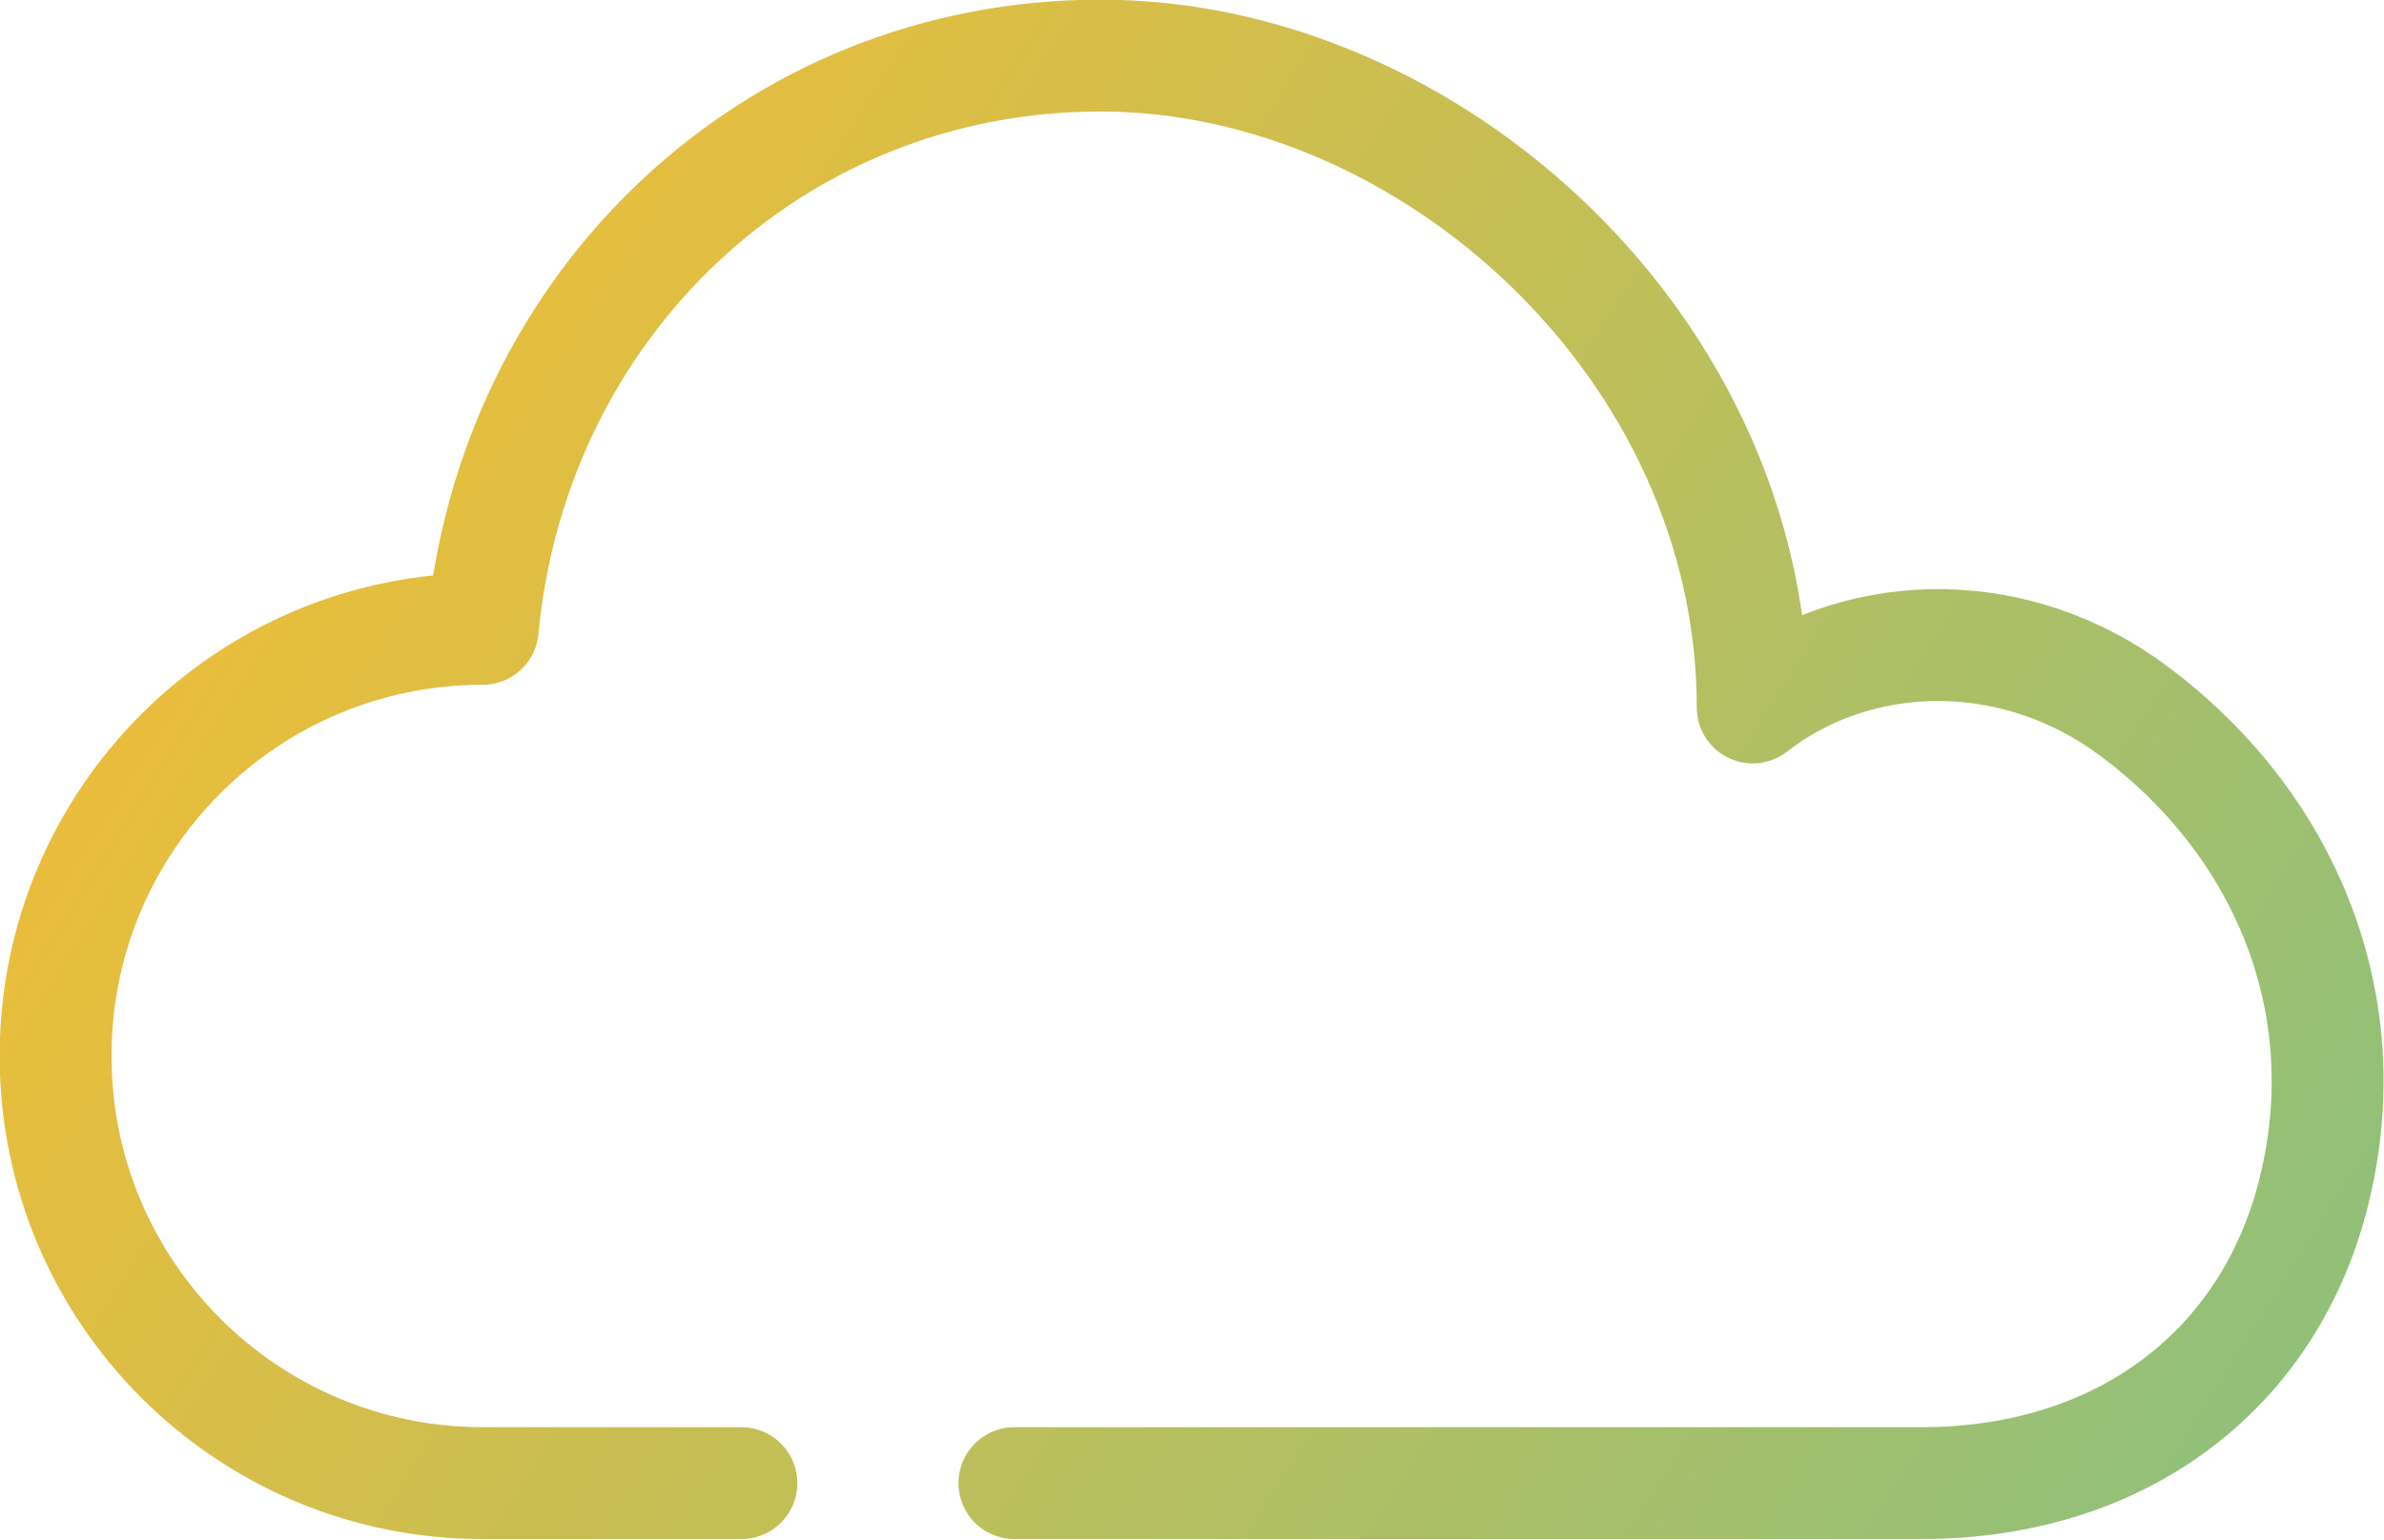
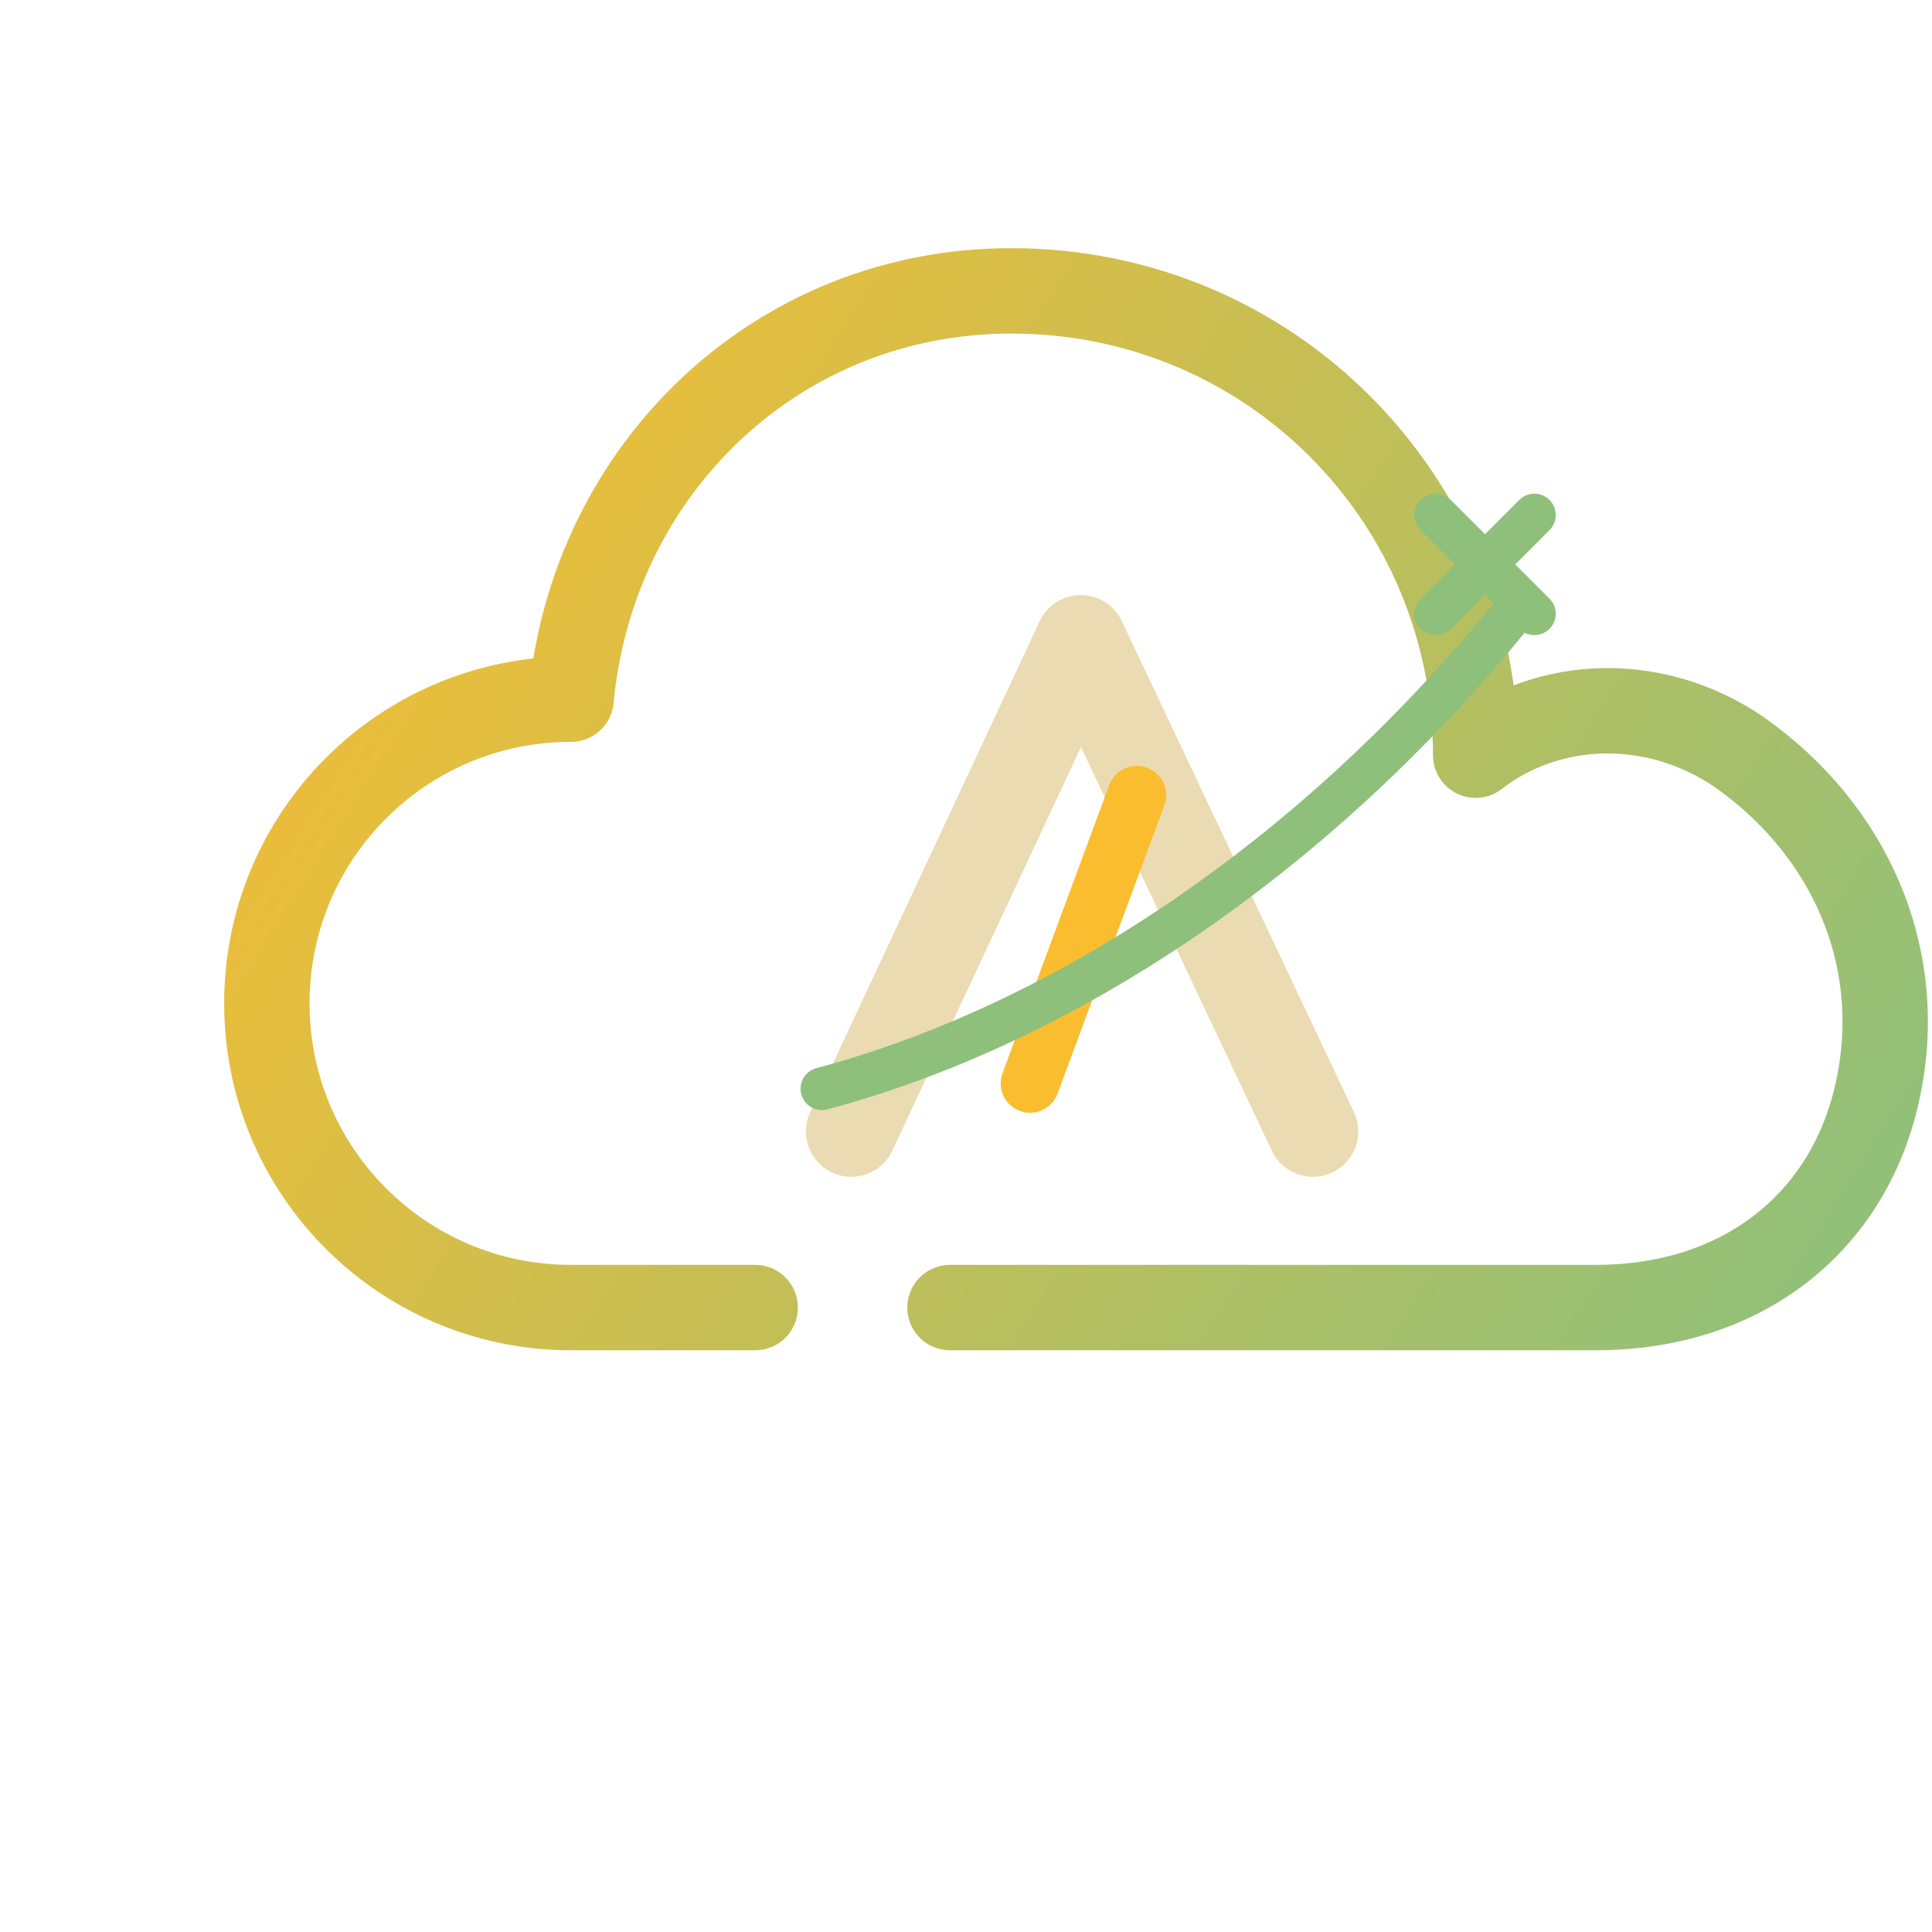
- <svg xmlns="http://www.w3.org/2000/svg" id="Layer_1" version="1.1" viewBox="0 0 682 440.3">
+ <svg xmlns="http://www.w3.org/2000/svg" width="724" height="724" viewBox="0 0 724 724" fill="none" role="img" aria-labelledby="title desc">
  <defs>
-     <style>
-       .st0 {
-         stroke: url(#linear-gradient);
-         stroke-width: 32px;
-       }
- 
-       .st0, .st1 {
-         fill: none;
-         stroke-linecap: round;
-         stroke-linejoin: round;
-       }
- 
-       .st1 {
-         stroke: #8ec07c;
-         stroke-width: 16px;
-       }
-     </style>
-     <linearGradient id="linear-gradient" x1="-11.5" y1="430.7" x2="633.4" y2="22.8" gradientTransform="translate(0 494.3) scale(1 -1)" gradientUnits="userSpaceOnUse">
+     <linearGradient id="cloudStroke" x1="100" y1="110" x2="704" y2="492" gradientUnits="userSpaceOnUse">
      <stop offset="0" stop-color="#fabd2f" />
      <stop offset="1" stop-color="#8ec07c" />
    </linearGradient>
  </defs>
-   <g id="cloud-prisma-airs-sdk-icon">
-     <path class="st0" d="M212.1,424.3h-74c-67.5,0-122.2-54.7-122.2-122.2s54.7-122.2,122.2-122.2c8.6-92.2,82.5-164,176.8-164s186.5,83.6,186.5,186.5c28.9-22.5,71.8-24.7,106.1-1.1,43.9,31.1,66.5,81.5,55.7,134-10.7,53.6-53.6,89-113.6,89h-259.4" />
-     <path class="st1" d="M515.4,146.8" />
+   <g id="cloud-prisma-airs-sdk-icon" stroke-linecap="round" stroke-linejoin="round">
+     <path d="M283 490H214C151 490 100 439 100 376C100 313 151 262 214 262C222 176 291 109 379 109C476 109 553 187 553 283C580 262 620 260 652 282C693 311 714 358 704 407C694 457 654 490 598 490H356" stroke="url(#cloudStroke)" stroke-width="32" />
+     <path d="M319 424L405 240L492 424" stroke="#ebdbb2" stroke-width="34" />
+     <path d="M426 298L386 406" stroke="#fabd2f" stroke-width="22" />
+     <path d="M308 408C398 384 492 322 566 231" stroke="#8ec07c" stroke-width="16" />
+     <path d="M538 193L575 230M575 193L538 230" stroke="#8ec07c" stroke-width="16" />
  </g>
</svg>
